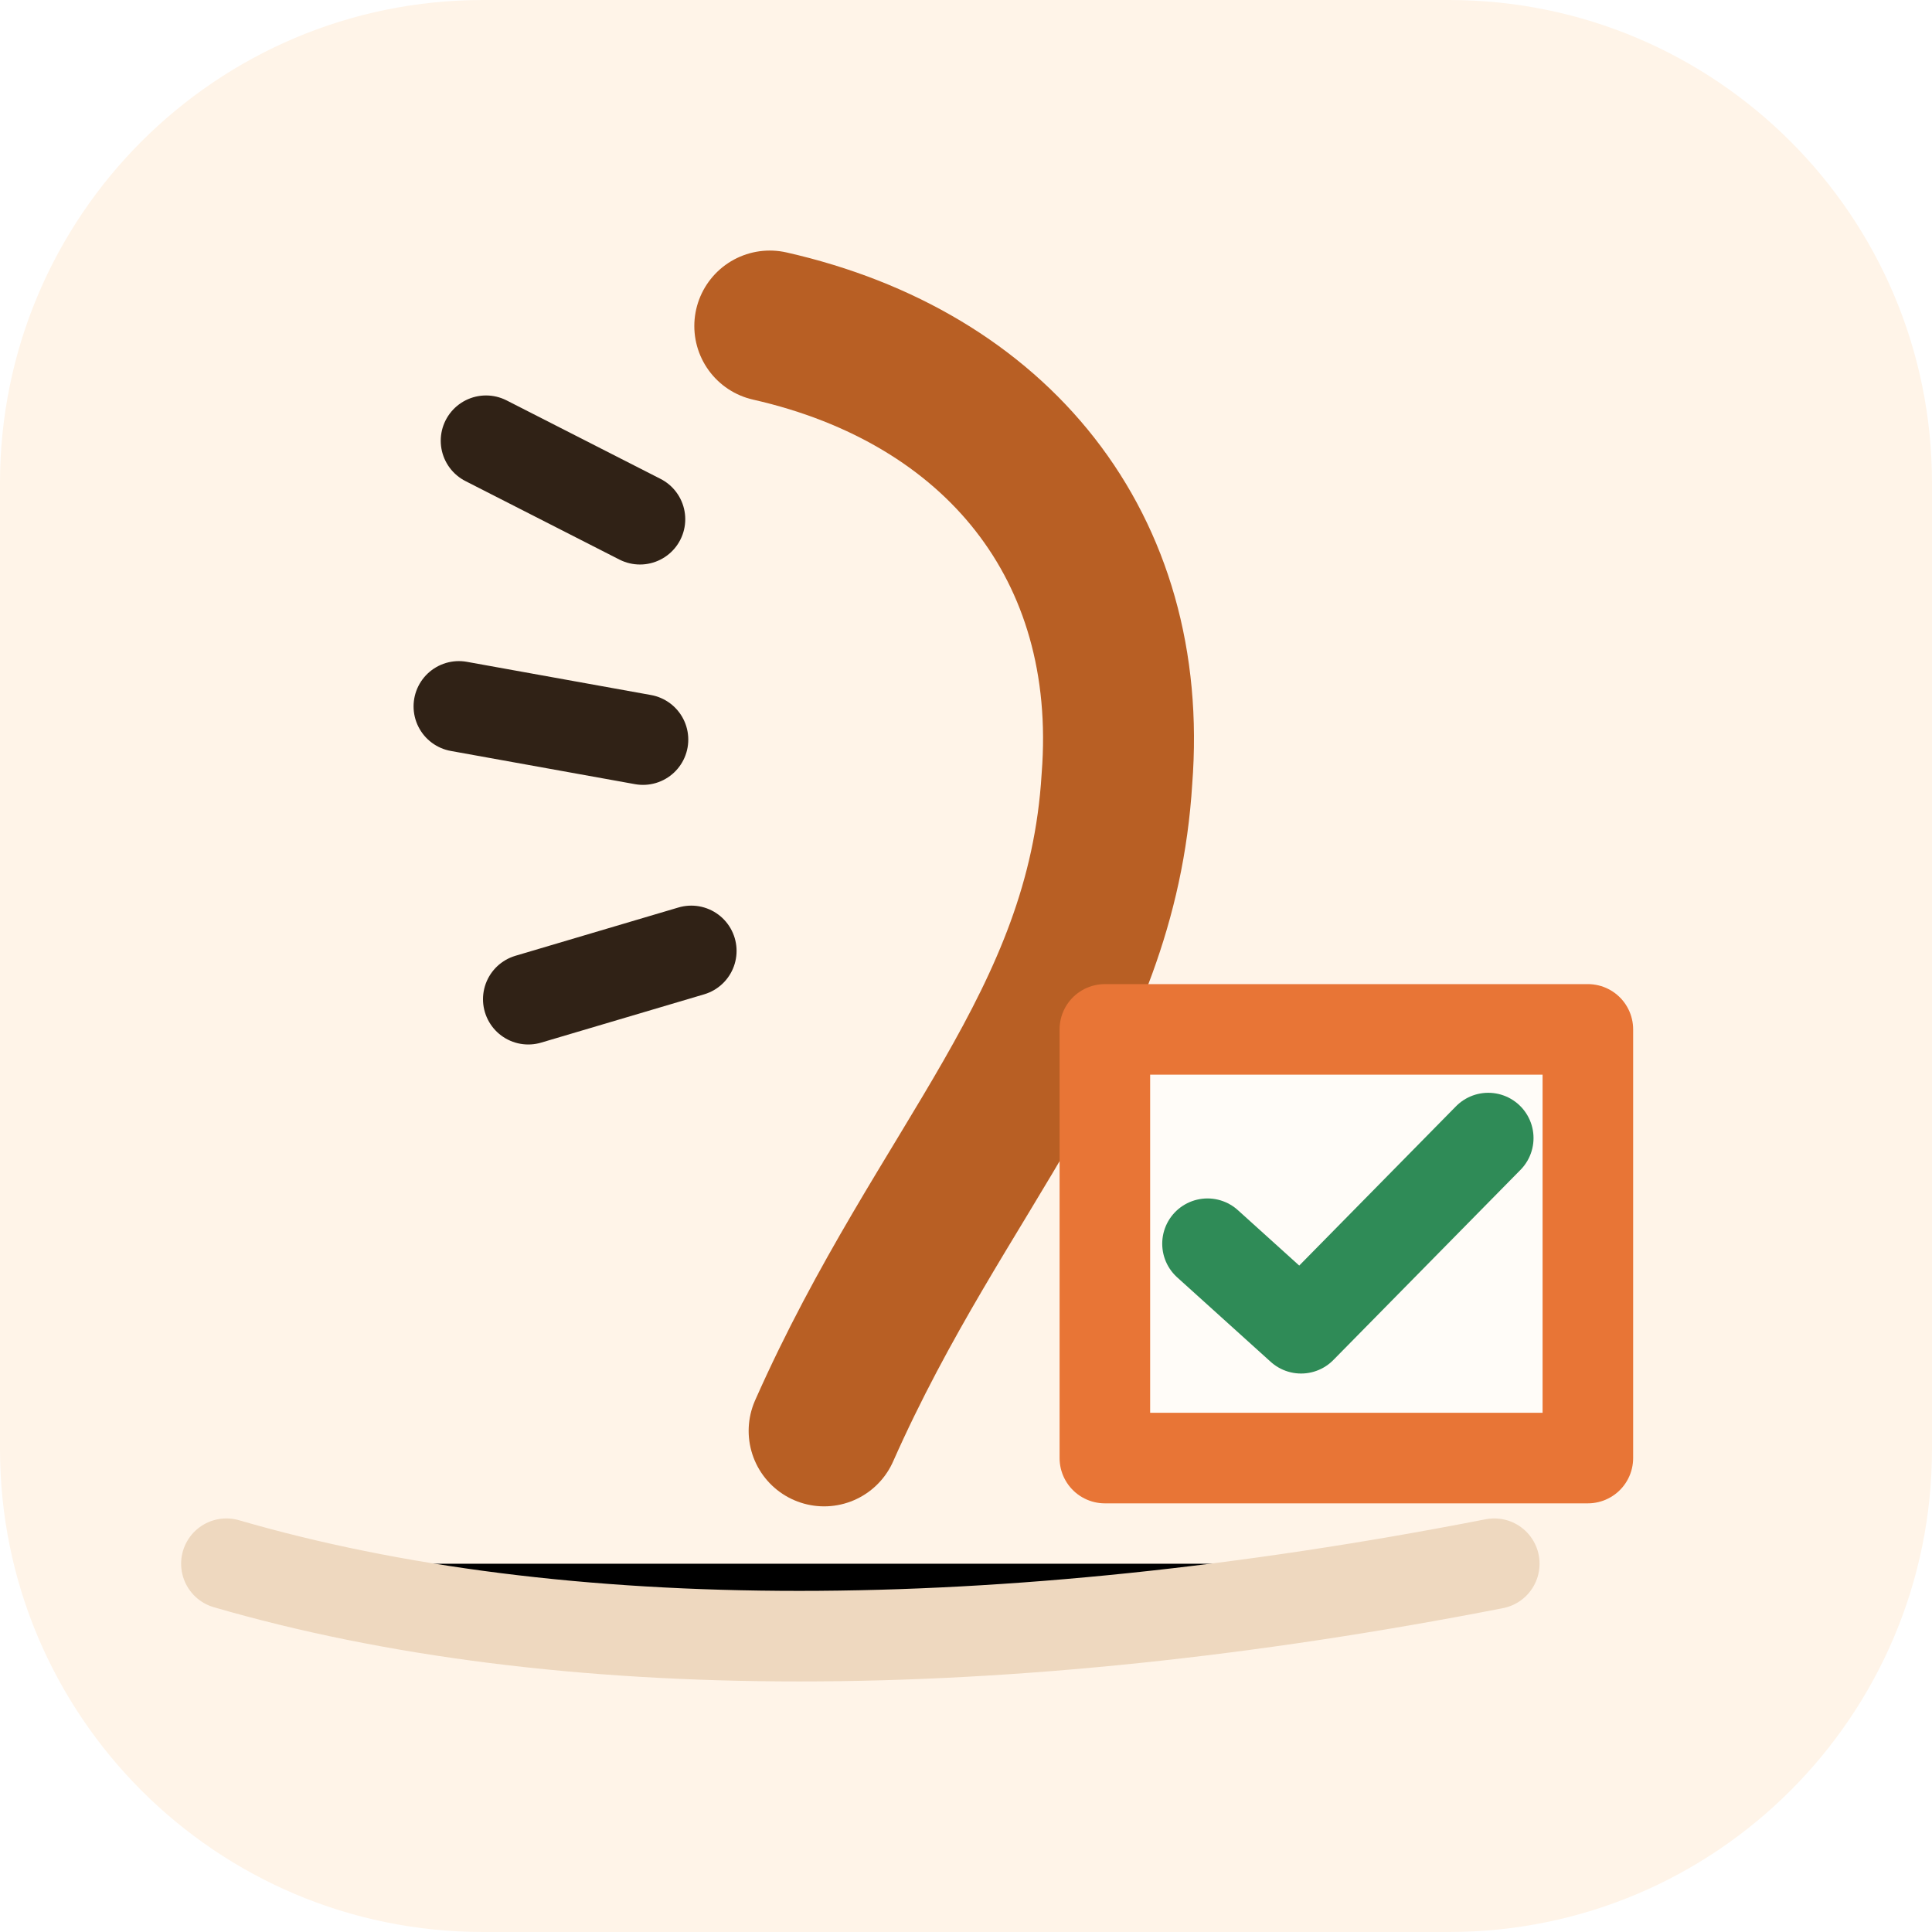
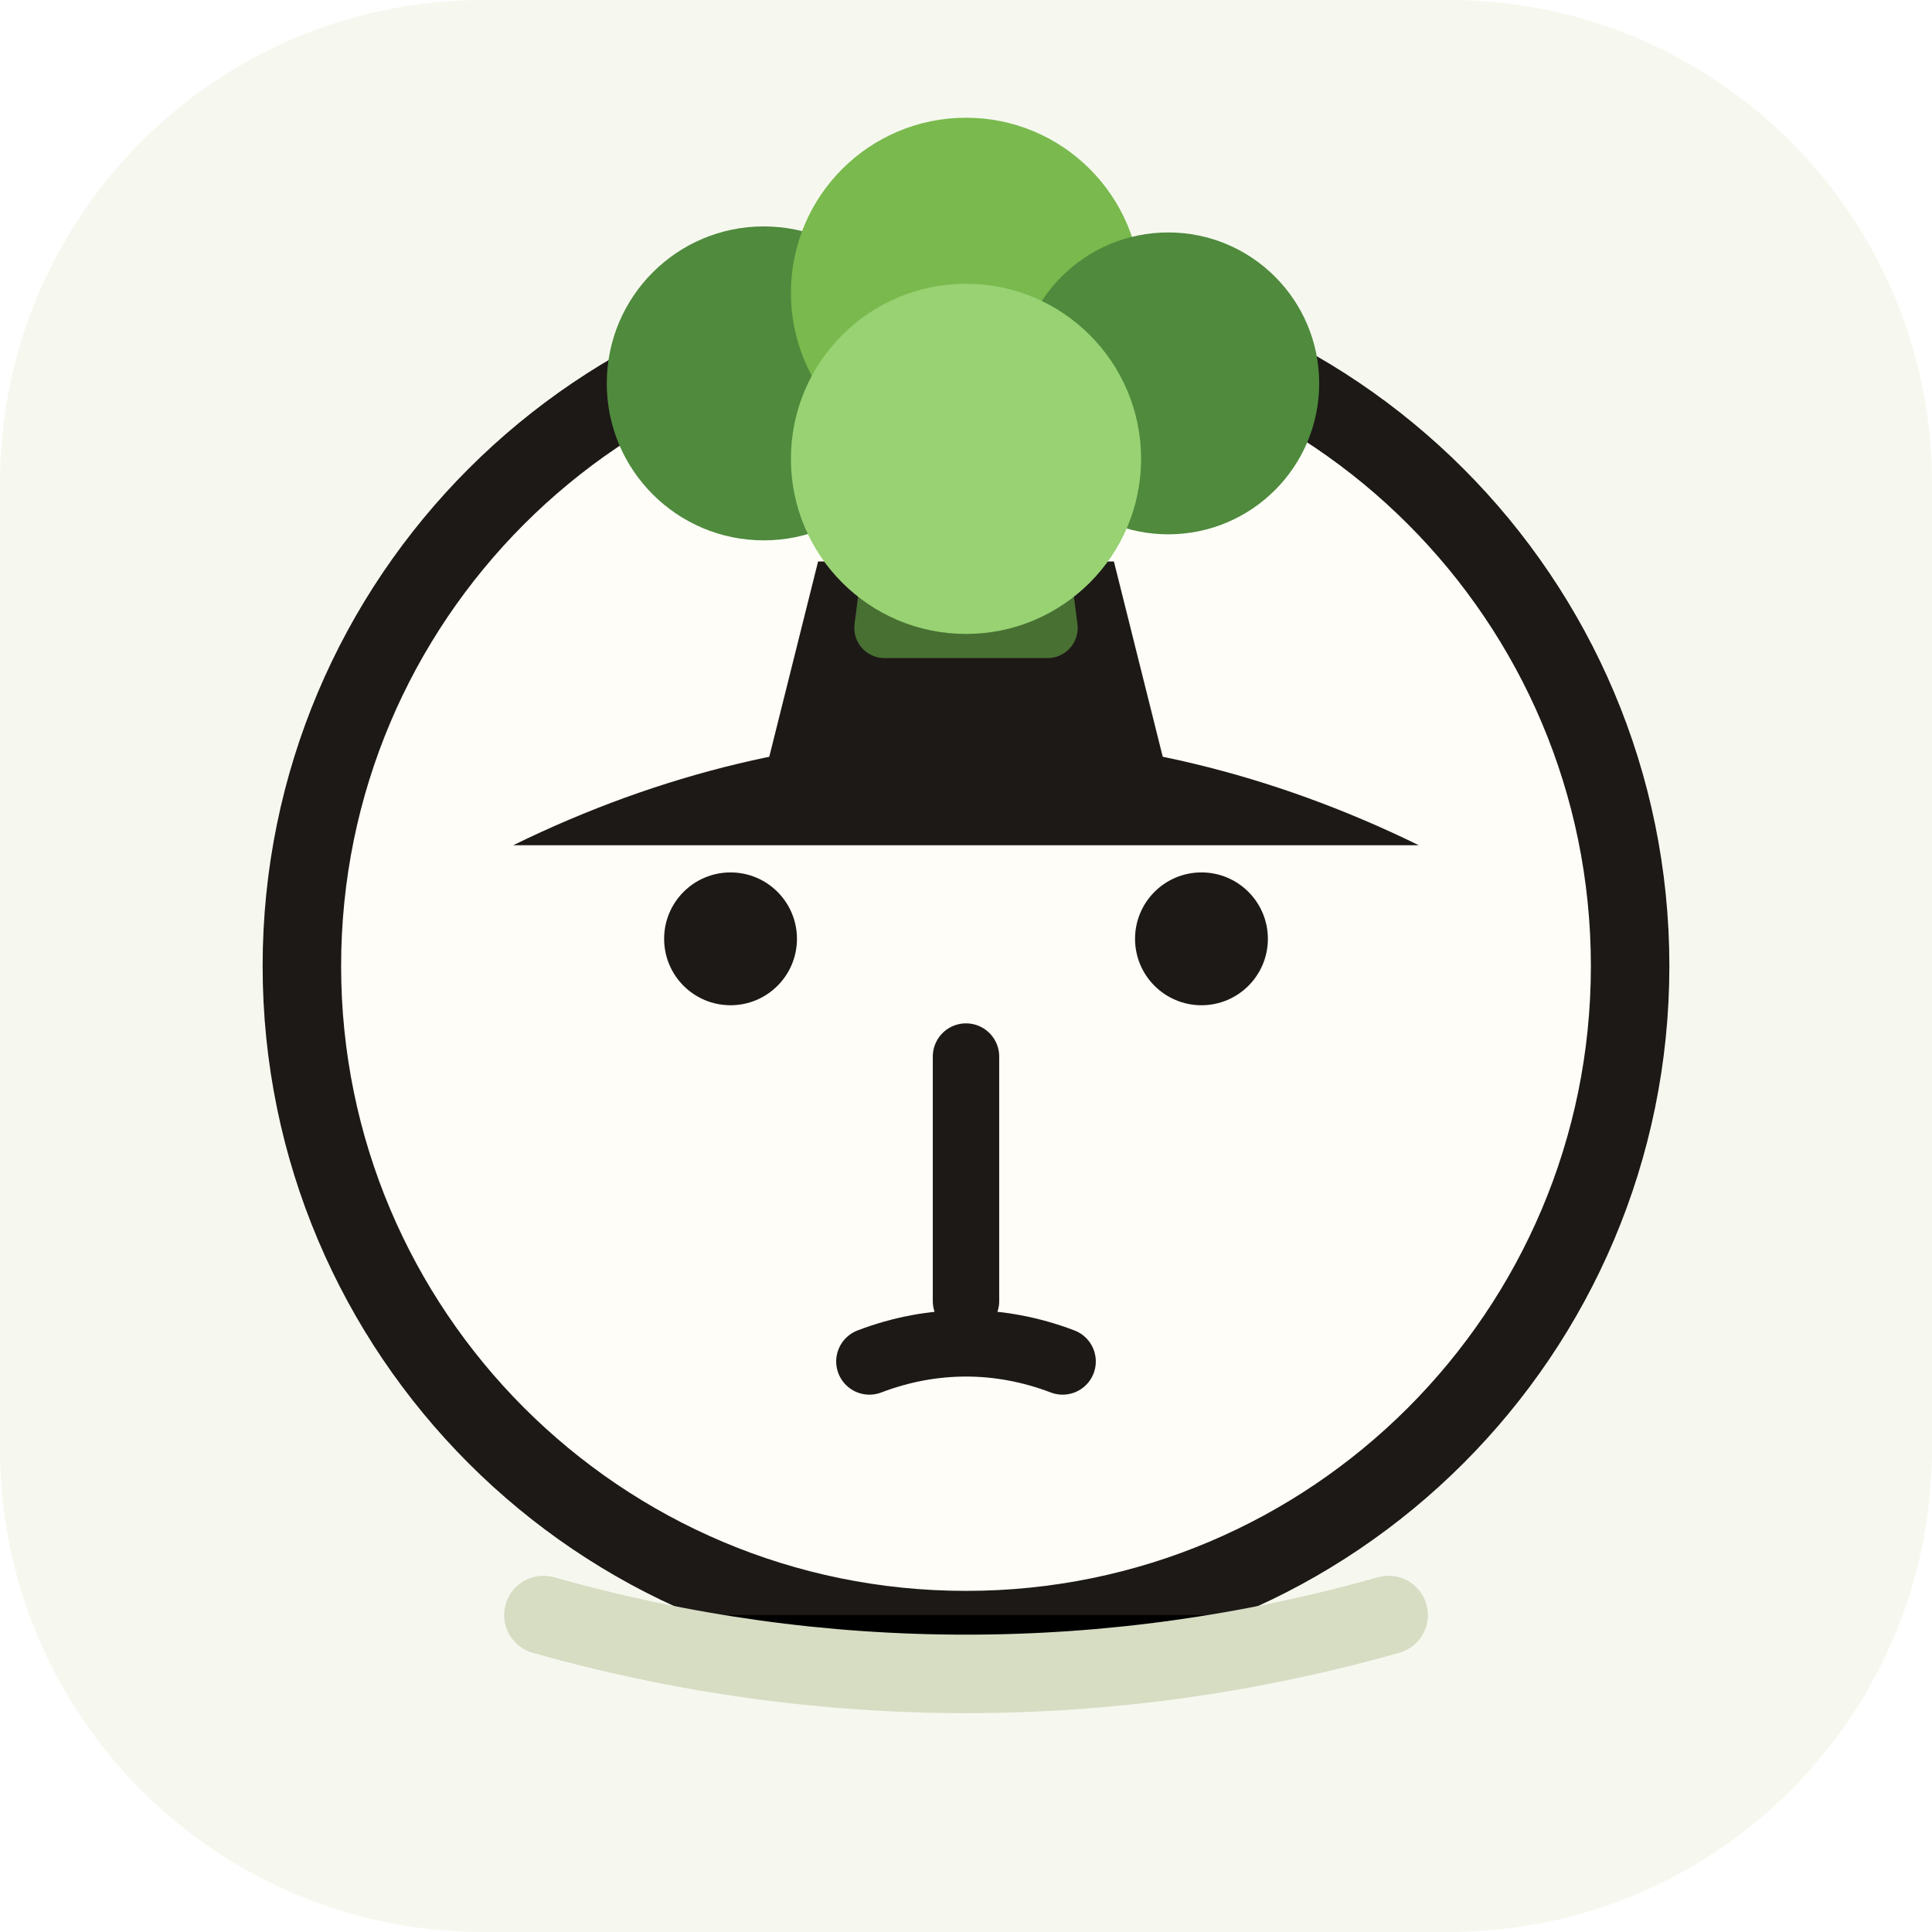
<svg xmlns="http://www.w3.org/2000/svg" viewBox="0 0 64 64" role="img" aria-labelledby="title desc">
-   <rect width="64" height="64" rx="16" fill="#fff4e8" />
-   <path d="M25.5 10.8c7.5 1.7 12.1 7.3 11.5 15-.5 8.2-5.8 12.8-9.7 21.6" fill="none" stroke="#b85f24" stroke-width="5" stroke-linecap="round" />
-   <path d="M21.2 17.2l-5.1-2.6M21.3 24.5l-6.1-1.1M22.9 31.5l-5.4 1.6" stroke="#302216" stroke-width="3" stroke-linecap="round" />
-   <path d="M36.6 34.1h16v14.2h-16z" fill="#fffcf8" stroke="#e87536" stroke-width="3" stroke-linejoin="round" />
-   <path d="M40 41.2l3.1 2.8 6.2-6.3" fill="none" stroke="#2f8b57" stroke-width="3" stroke-linecap="round" stroke-linejoin="round" />
-   <path d="M7.5 51.8c11 3.2 25.6 3.2 42 0" stroke="#eed8bf" stroke-width="3" stroke-linecap="round" />
+   <rect width="64" height="64" rx="16" fill="#f6f8ef" />
+   <circle cx="32" cy="32" r="22" fill="#fffdf8" stroke="#1d1916" stroke-width="2.6" />
+   <path d="M17 28c9.8-4.8 20.2-4.8 30 0" fill="#1d1916" />
+   <circle cx="24.2" cy="31.1" r="2.2" fill="#1d1916" />
+   <circle cx="39.8" cy="31.1" r="2.2" fill="#1d1916" />
+   <path d="M32 35v8.1" stroke="#1d1916" stroke-width="2.2" stroke-linecap="round" />
+   <path d="M28.8 45.1c2.1-.8 4.3-.8 6.4 0" stroke="#1d1916" stroke-width="2.2" stroke-linecap="round" />
+   <path d="M27.1 18.6h9.8l1.8 7.2H25.3z" fill="#1d1916" />
+   <path d="M30.4 12.2h3.2l1.1 8.6h-5.4z" fill="#8dc765" stroke="#487033" stroke-width="2" stroke-linejoin="round" />
+   <circle cx="25.3" cy="12.7" r="5.2" fill="#4f8a3d" />
+   <circle cx="32" cy="9.7" r="5.8" fill="#79b94d" />
+   <circle cx="38.7" cy="12.7" r="5" fill="#4f8a3d" />
+   <circle cx="32" cy="15.2" r="5.8" fill="#98d273" />
+   <path d="M18 53.5c9.2 2.6 18.8 2.6 28 0" stroke="#d6ddc3" stroke-width="2.6" stroke-linecap="round" />
</svg>
